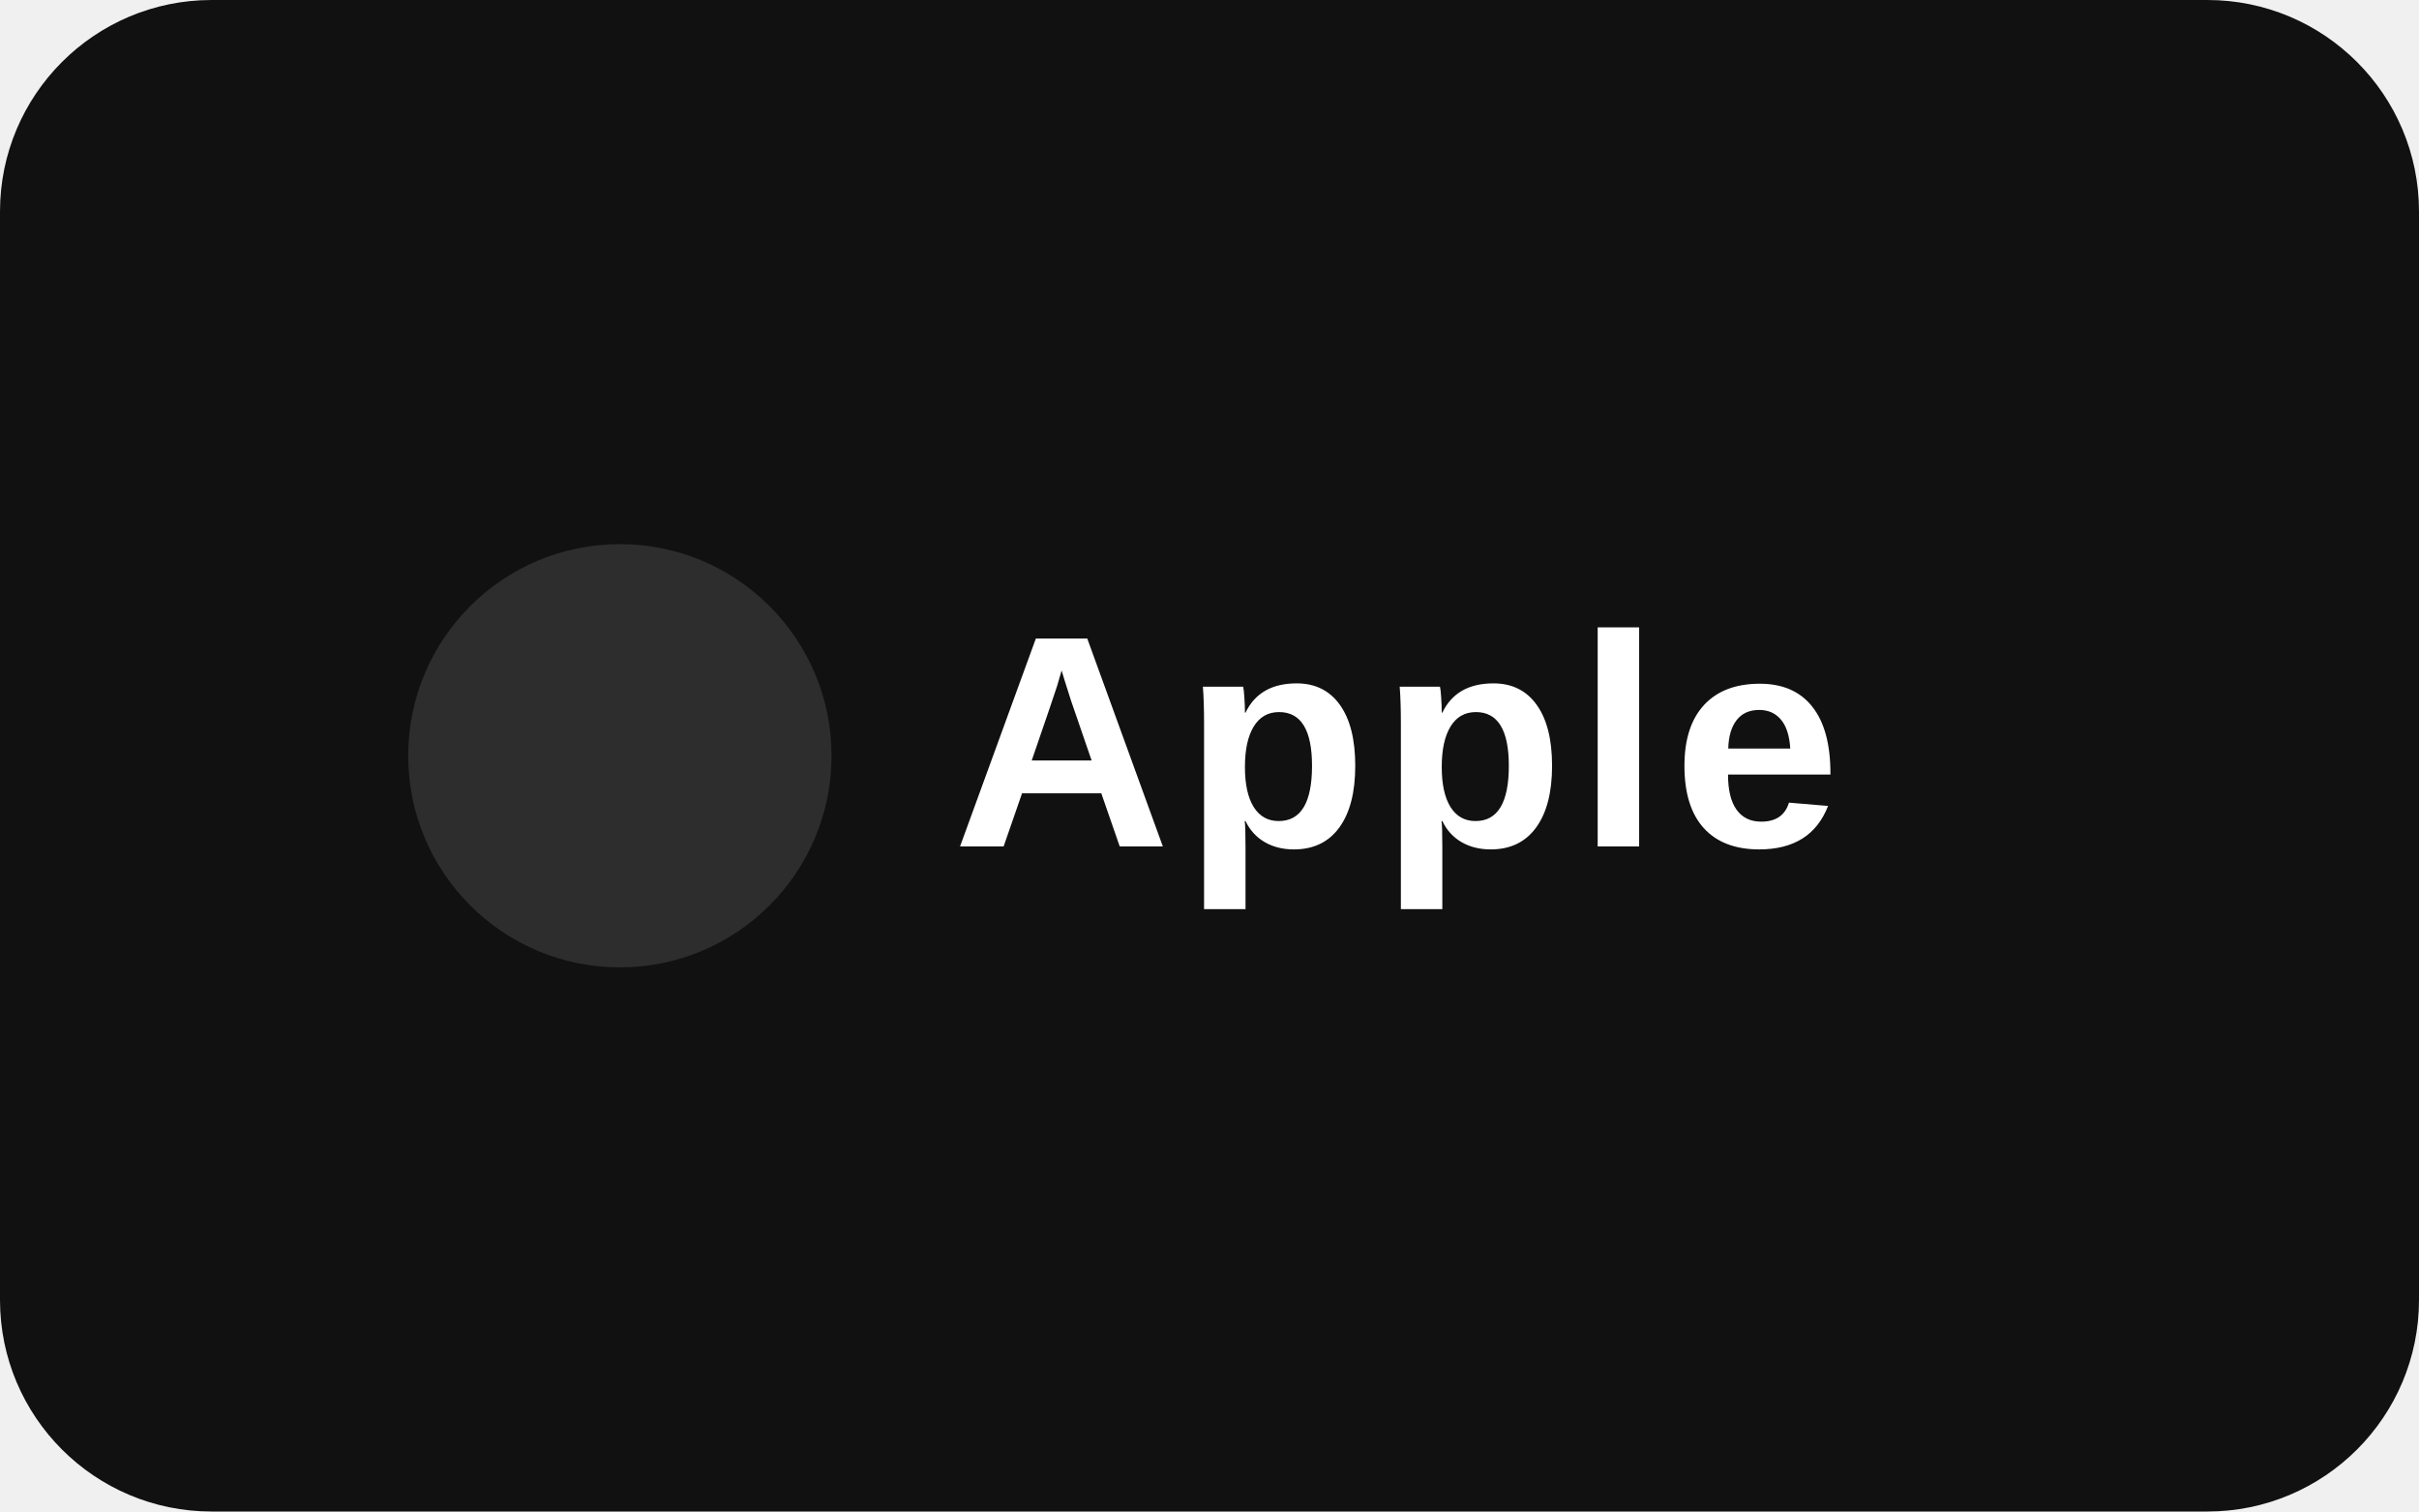
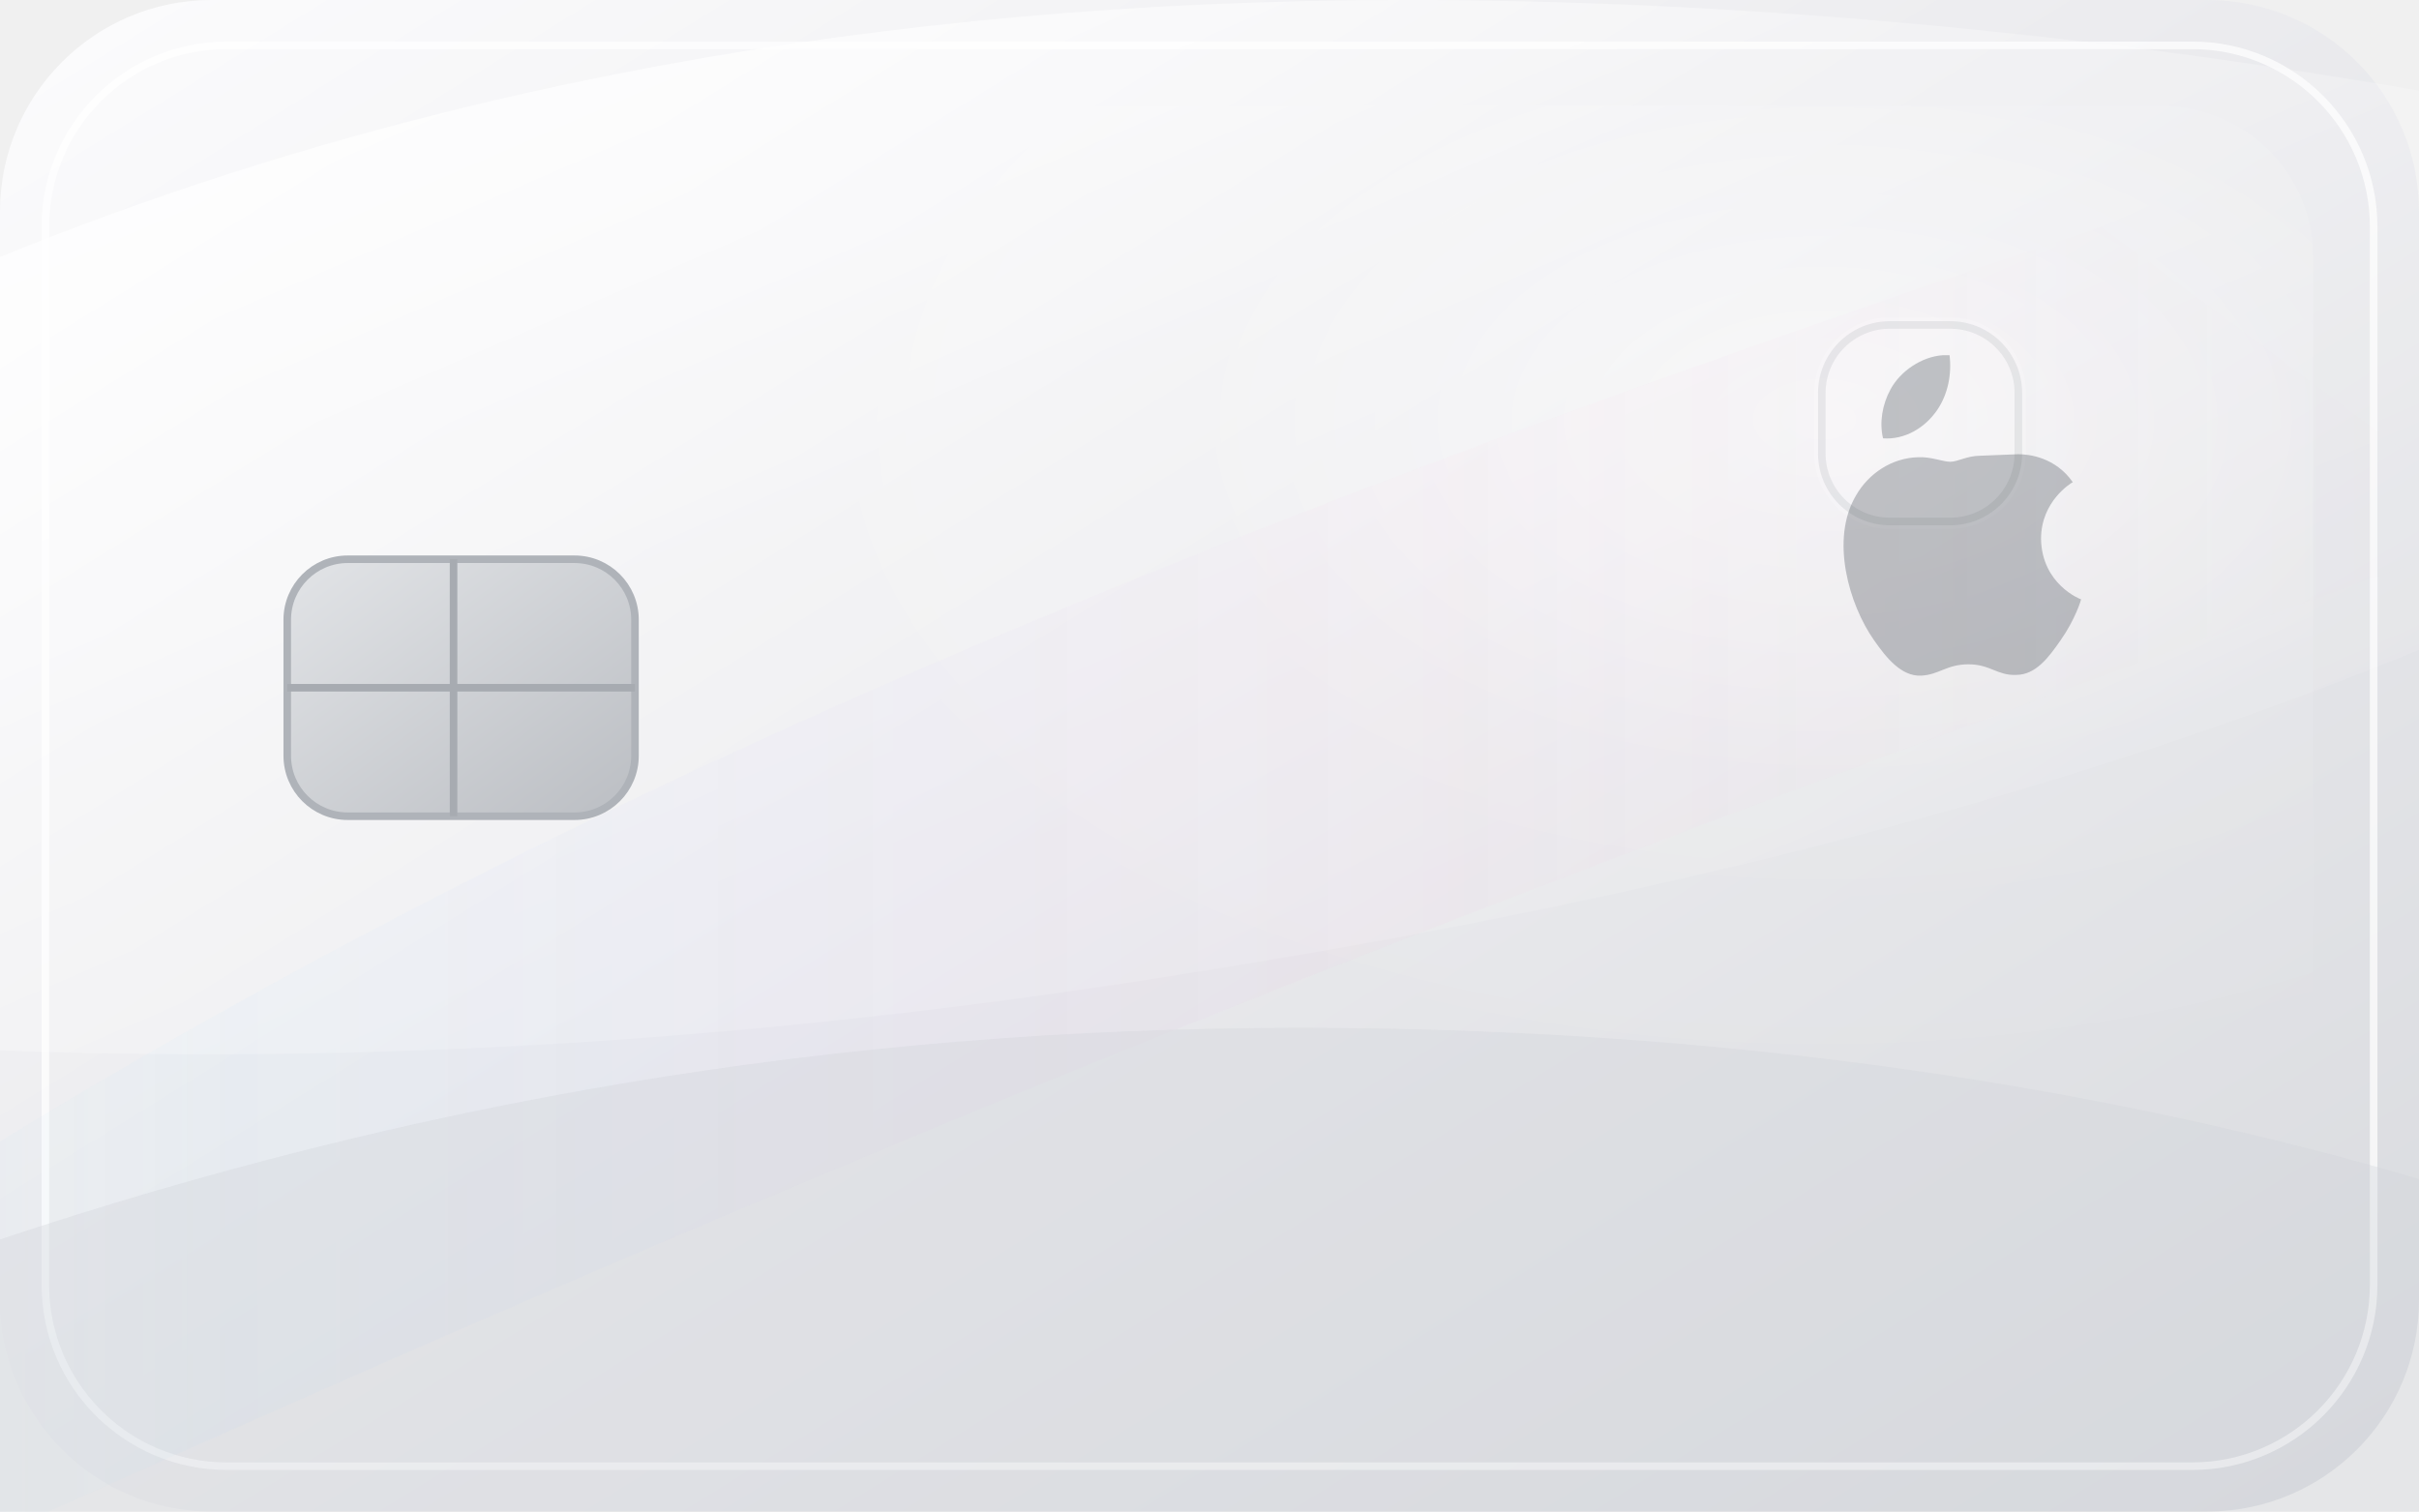
<svg xmlns="http://www.w3.org/2000/svg" viewBox="0 0 320 200" role="img" aria-labelledby="title desc">
-   <rect width="320" height="200" rx="28" fill="#111111" />
-   <circle cx="82" cy="100" r="28" fill="#ffffff" opacity="0.12" />
-   <text x="126" y="112" fill="#ffffff" font-family="Arial, Helvetica, sans-serif" font-size="40" font-weight="700" letter-spacing="1.6">Apple</text>
+   <defs>
+     <linearGradient id="bg" x1="0%" y1="0%" x2="100%" y2="100%">
+       <stop offset="0%" stop-color="#fcfcfd" />
+       <stop offset="44%" stop-color="#ececef" />
+       <stop offset="100%" stop-color="#d8dade" />
+     </linearGradient>
+     <linearGradient id="sheen" x1="0%" y1="0%" x2="100%" y2="100%">
+       <stop offset="0%" stop-color="#ffffff" stop-opacity="0.92" />
+       <stop offset="42%" stop-color="#ffffff" stop-opacity="0.26" />
+       <stop offset="100%" stop-color="#ffffff" stop-opacity="0" />
+     </linearGradient>
+     <linearGradient id="prism" x1="0%" y1="0%" x2="100%" y2="0%">
+       <stop offset="0%" stop-color="#7dd3fc" stop-opacity="0" />
+       <stop offset="18%" stop-color="#7dd3fc" stop-opacity="0.12" />
+       <stop offset="38%" stop-color="#c4b5fd" stop-opacity="0.16" />
+       <stop offset="62%" stop-color="#f9a8d4" stop-opacity="0.12" />
+       <stop offset="100%" stop-color="#f9a8d4" stop-opacity="0" />
+     </linearGradient>
+     <linearGradient id="chip" x1="0%" y1="0%" x2="100%" y2="100%">
+       <stop offset="0%" stop-color="#e2e4e7" />
+       <stop offset="100%" stop-color="#bbbec3" />
+     </linearGradient>
+     <radialGradient id="halo" cx="78%" cy="24%" r="54%">
+       <stop offset="0%" stop-color="#ffffff" stop-opacity="0.5" />
+       <stop offset="52%" stop-color="#ffffff" stop-opacity="0.08" />
+       <stop offset="100%" stop-color="#ffffff" stop-opacity="0" />
+     </radialGradient>
+   </defs>
+   <rect width="320" height="200" rx="28" fill="url(#bg)" />
+   <rect x="6" y="6" width="308" height="188" rx="24" fill="none" stroke="#ffffff" stroke-opacity="0.72" />
+   <rect x="14" y="14" width="292" height="172" rx="20" fill="url(#halo)" />
+   <path d="M-36 174c78-52 158-92 314-144l54 40C198 118 122 148 2 202Z" fill="url(#prism)" opacity="0.42" />
+   <path d="M0 34c54-22 116-34 186-34 42 0 88 4 134 12v74c-44 18-96 32-158 42-54 9-108 13-162 11V34Z" fill="url(#sheen)" />
+   <path d="M0 164c54-18 110-28 172-28 64 0 114 10 148 20v44H0Z" fill="#cfd2d8" opacity="0.34" />
+   <rect x="38" y="74" width="46" height="34" rx="8" fill="url(#chip)" stroke="#afb3b9" />
+   <rect x="59.5" y="74" width="1" height="34" fill="#a7abb1" />
+   <rect x="38" y="90.5" width="46" height="1" fill="#a7abb1" />
+   <rect x="240" y="42" width="28" height="28" rx="10" fill="#ffffff" fill-opacity="0.18" />
+   <rect x="241" y="43" width="26" height="26" rx="9" fill="none" stroke="#7e838a" stroke-opacity="0.14" />
+   <path d="M257 47c-2.8 0.2-5.6 2.1-6.9 4.5-1.1 2-1.5 4.4-1 6.5 2.8 0.2 5.5-1.3 7.2-3.8 1.4-2.1 1.9-4.7 1.6-7.2-0.3 0-0.6 0-0.9 0ZM262 60.3c-1.8 0-3 0.8-4 0.8s-2.6-0.7-4.3-0.6c-3.4 0.1-6.5 2.1-8.2 5.1-3.4 5.8-0.9 14.4 2.4 19.1 1.6 2.3 3.6 4.8 6.2 4.7 2.4-0.1 3.4-1.5 6.3-1.5 2.9 0 3.8 1.5 6.3 1.4 2.6 0 4.3-2.3 5.9-4.6 1.9-2.7 2.7-5.3 2.7-5.4-0.1 0-5.2-2-5.3-8 0-5 4-7.4 4.2-7.5-2.3-3.3-5.8-3.7-7.2-3.7Z" fill="#1f2933" fill-opacity="0.26" />
</svg>
